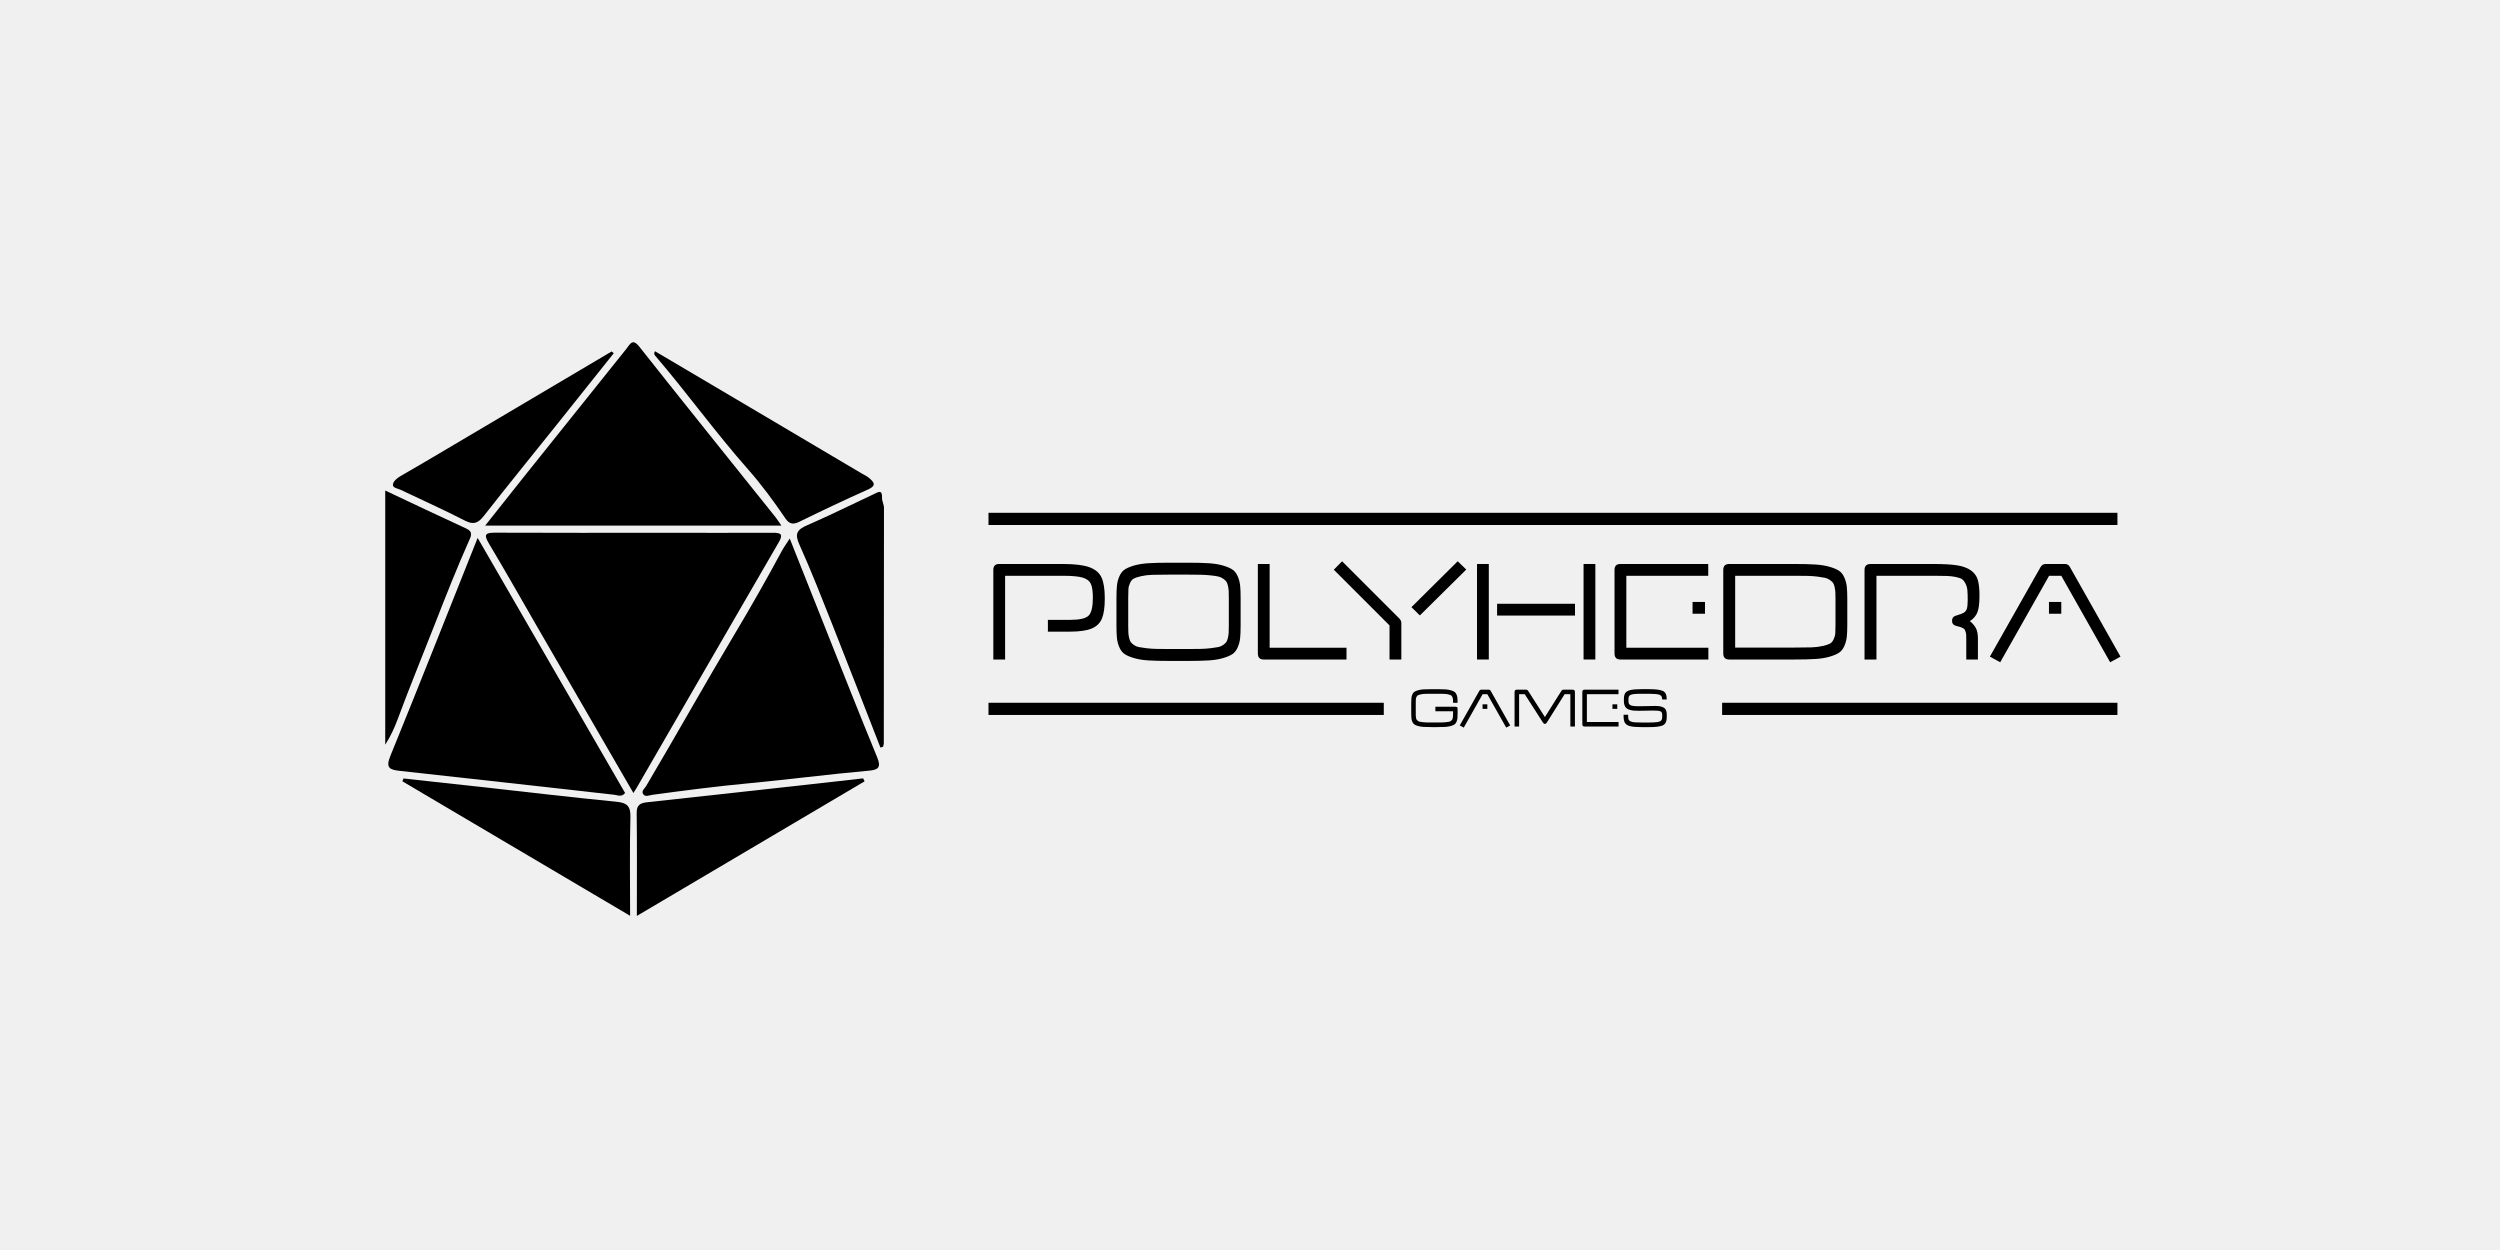
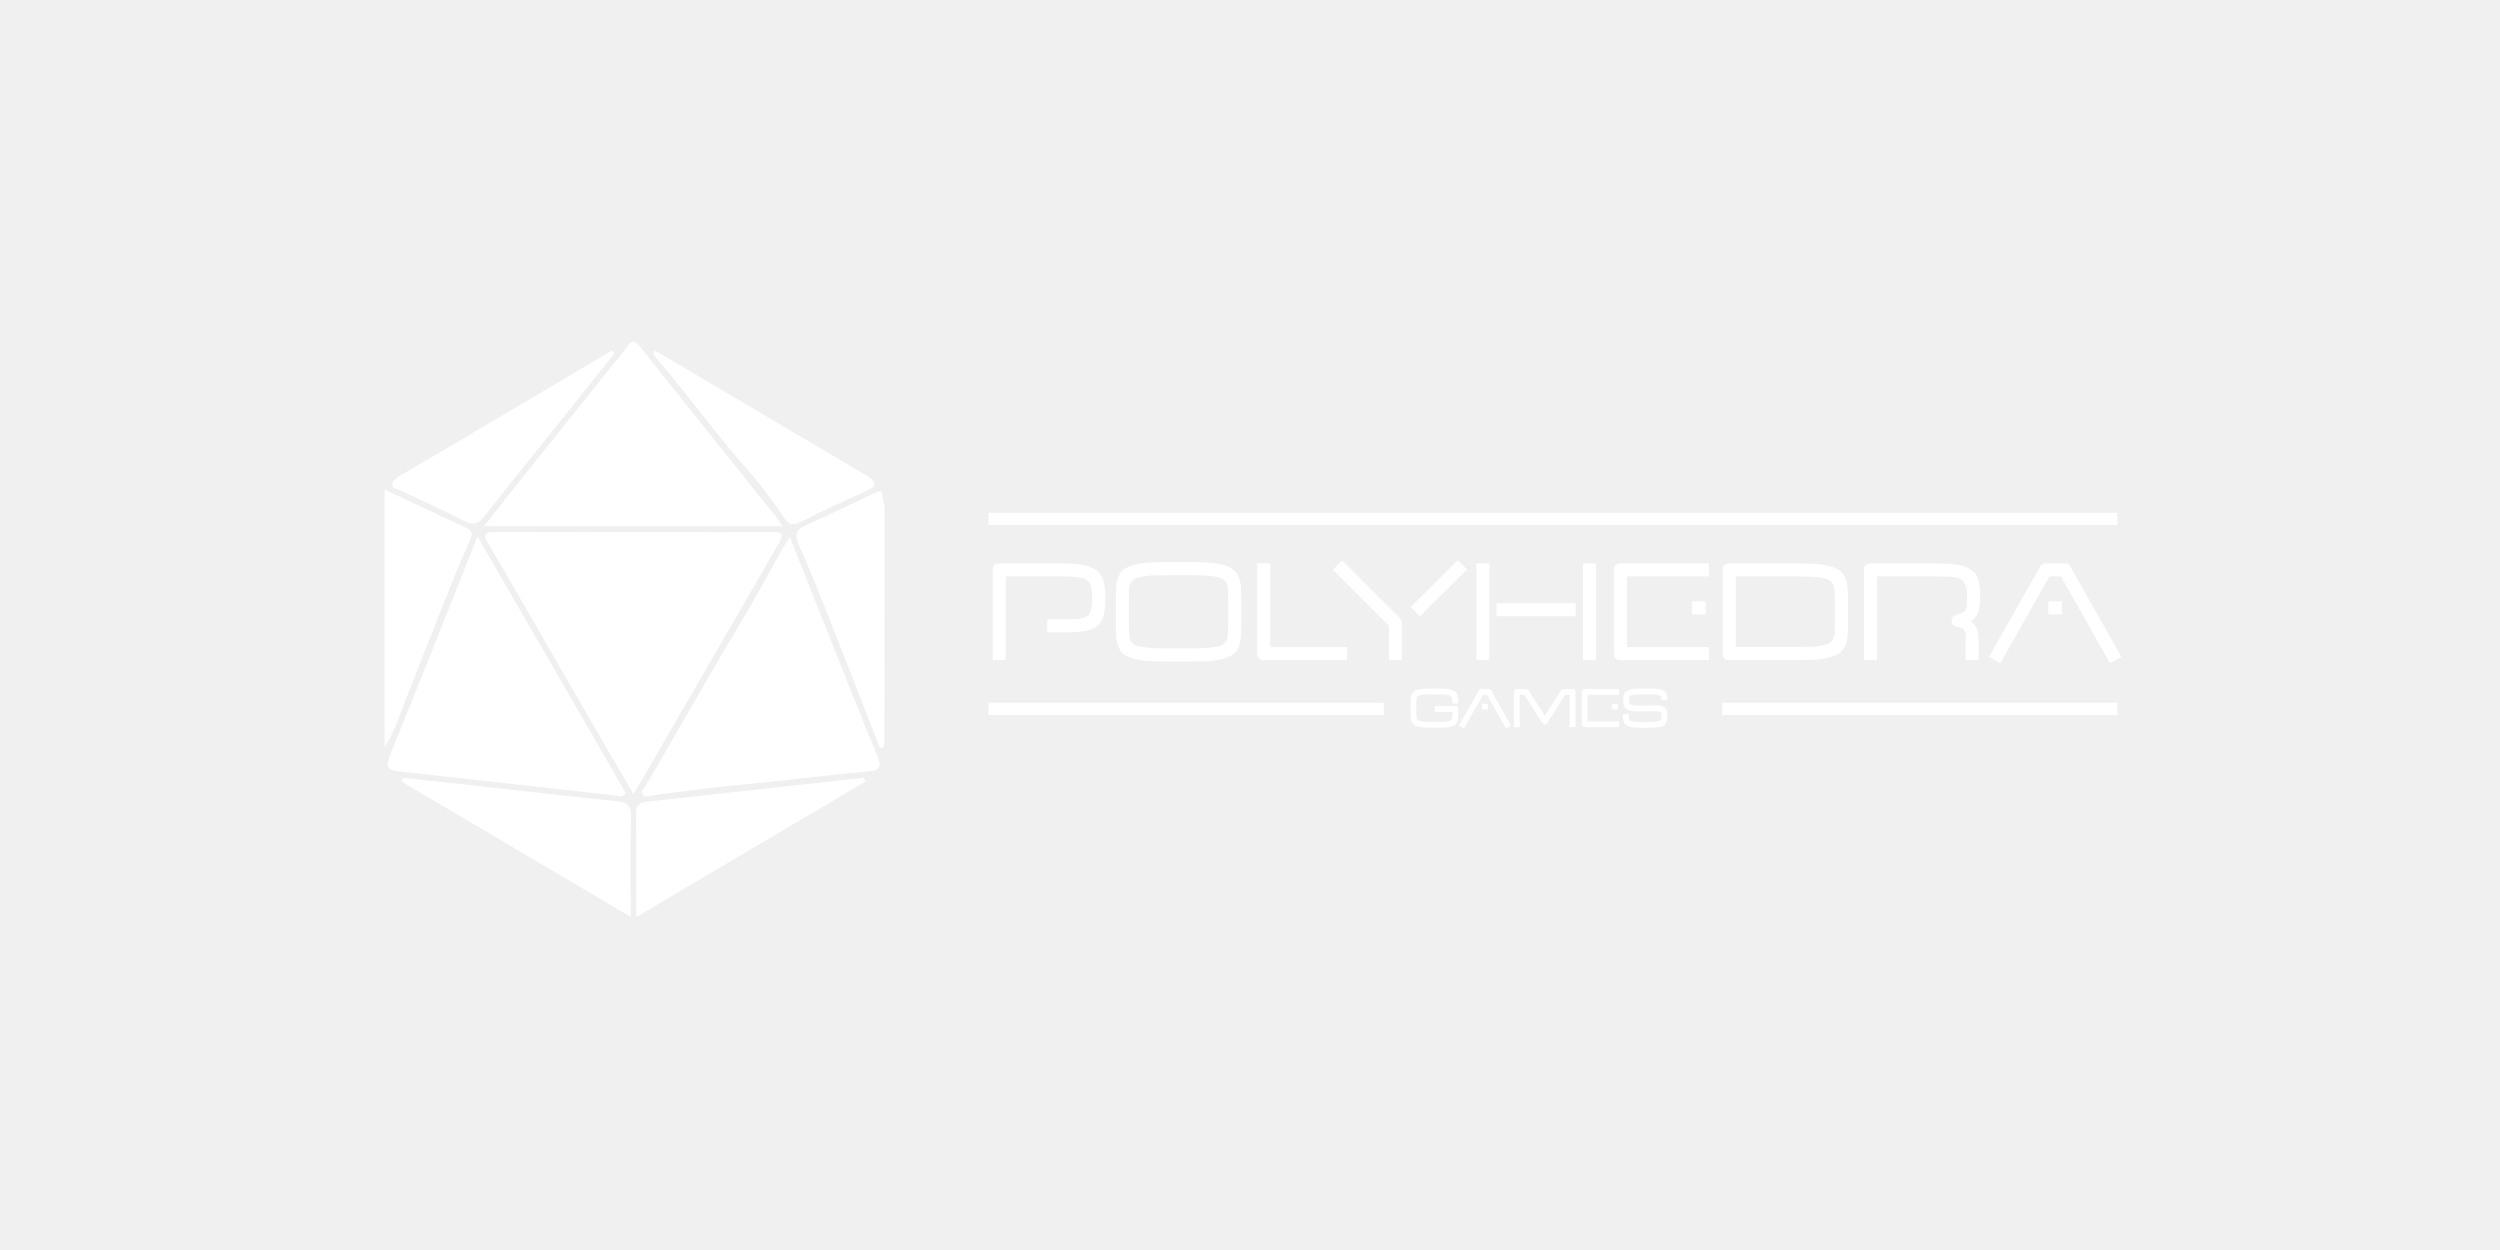
- <svg xmlns="http://www.w3.org/2000/svg" version="1.1" id="Layer_2" x="0px" y="0px" viewBox="0 0 2048 1024" style="enable-background:new 0 0 2048 1024;" xml:space="preserve">
+ <svg xmlns="http://www.w3.org/2000/svg" version="1.1" id="Layer_2_1_" x="0px" y="0px" viewBox="0 0 2048 1024" style="enable-background:new 0 0 2048 1024;" xml:space="preserve">
  <style type="text/css">
- 	.st0{fill:none;stroke:#000000;stroke-width:10;stroke-miterlimit:10;}
+ 	.st0{fill:#FFFFFF;stroke:#FFFFFF;stroke-miterlimit:10;}
+ 	.st1{fill:#FFFFFF;stroke:#FFFFFF;stroke-width:10;stroke-miterlimit:10;}
</style>
-   <path d="M518.89,649.64c1.41-2.25,1.98-3.1,2.49-3.98c38.86-67.2,77.68-134.43,116.65-201.56c3.81-6.56,1.5-7.68-4.81-7.65  c-29.1,0.13-58.2,0.02-87.3,0.02c-46.64,0-93.28,0.12-139.92-0.1c-7.91-0.04-10.21,1.01-5.46,8.93  c13.61,22.69,26.58,45.76,39.82,68.67C466.17,558.56,491.98,603.14,518.89,649.64z" />
-   <path d="M646.95,441.17c-2.89,4.52-4.92,7.28-6.52,10.26c-12.19,22.66-24.93,45.1-38.09,67.12c-24.78,41.47-48.33,83.64-72.92,125.2  c-1.2,2.04-3.99,4.03-2.76,6.4c1.67,3.21,5.11,1.32,7.67,0.98c25.5-3.44,51.1-6.82,76.62-9.22c33.66-3.16,67.19-7.56,100.85-10.57  c7.4-0.66,10.29-2.45,6.84-10.82c-15.2-36.87-29.76-73.99-44.53-111.04C665.28,487.34,656.49,465.17,646.95,441.17z" />
-   <path d="M391.28,440.66c-24.47,61.34-47.63,120.07-71.47,178.53c-4.02,9.86-0.76,11.4,7.92,12.34  c58.5,6.34,116.95,13.03,175.43,19.53c2.87,0.32,6.18,2.19,8.91-1.47C472.26,580.73,432.45,511.86,391.28,440.66z" />
-   <path d="M640.09,430.56c-2.24-3.24-3.33-5.05-4.64-6.69c-37.27-46.59-74.7-93.05-111.71-139.85c-5.7-7.21-7.55-2.09-10.5,1.6  c-28.04,34.98-56.07,69.97-84.07,104.98c-10.23,12.79-20.36,25.66-31.7,39.96C479.26,430.56,558.77,430.56,640.09,430.56z" />
-   <path d="M521.71,750.32c63.72-37.65,125.13-73.94,186.55-110.24c-0.39-0.82-0.77-1.63-1.16-2.45c-6.98,0.79-13.96,1.61-20.94,2.38  c-51.96,5.75-103.91,11.55-155.89,17.18c-5.74,0.62-8.79,2.14-8.7,8.9C521.92,692.94,521.71,719.8,521.71,750.32z" />
-   <path d="M330.51,637.72c-0.29,0.78-0.57,1.56-0.86,2.34c61.52,36.33,123.04,72.66,186.54,110.16c0-29.26-0.47-55.02,0.25-80.74  c0.26-9.37-2.95-11.86-11.72-12.72c-36.88-3.61-73.69-7.99-110.53-12.06C372.96,642.35,351.74,640.05,330.51,637.72z" />
-   <path d="M721.24,612.39c0.72-0.2,1.44-0.4,2.16-0.61c0.21-0.96,0.61-1.91,0.61-2.87c0.07-64.27,0.1-128.54,0.14-192.81  c0-2.8-1.66-5.81-1.57-7.91c0.35-7.73-3.24-5.04-6.79-3.37c-18.2,8.55-36.24,17.46-54.66,25.51c-8.01,3.5-10.35,6.75-6.36,15.6  c9.79,21.74,18.48,43.99,27.27,66.18C695.25,545.48,708.19,578.96,721.24,612.39z" />
-   <path d="M315.58,401.85c0,70.22,0,139.2,0,208.19c4.26-6.61,7.47-13.52,10.11-20.64c10.02-27.07,21.06-53.76,31.53-80.64  c8.52-21.89,17.25-43.85,26.81-65.38c1.67-3.76,4.04-7.59-2.06-10.39C360.23,423,338.64,412.7,315.58,401.85z" />
-   <path d="M502.78,289.38c-0.57-0.49-1.13-0.99-1.7-1.48c-44.61,26.39-89.21,52.8-133.83,79.18c-13.06,7.72-26.11,15.46-39.27,23.01  c-2.93,1.68-5.81,4.24-6.1,6.81c-0.32,2.85,4.05,3.26,6.5,4.44c17.49,8.38,35.24,16.26,52.48,25.15c7.27,3.75,10.99,1.93,15.62-3.99  c19.22-24.56,38.91-48.73,58.39-73.08C470.87,329.43,486.81,309.4,502.78,289.38z" />
-   <path d="M536.6,287.74c-1.4,2.37-0.18,3.28,0.69,4.3c25.8,30.15,48.96,62.42,75.32,92.23c10.95,12.38,21.22,26.33,30.75,40.33  c3.13,4.59,6.18,5.42,11.39,2.87c18.68-9.17,37.49-18.08,56.49-26.56c7.26-3.24,4.49-6.14,0.69-9.39c-1.85-1.58-4.2-2.58-6.32-3.84  c-30.35-17.97-60.71-35.94-91.07-53.89C588.57,318.43,562.58,303.09,536.6,287.74z" />
-   <line class="st0" x1="809.77" y1="425.08" x2="1734.6" y2="425.08" />
+   <path class="st0" d="M518.89,649.64c1.41-2.25,1.98-3.1,2.49-3.98c38.86-67.2,77.68-134.43,116.65-201.56  c3.81-6.56,1.5-7.68-4.81-7.65c-29.1,0.13-58.2,0.02-87.3,0.02c-46.64,0-93.28,0.12-139.92-0.1c-7.91-0.04-10.21,1.01-5.46,8.93  c13.61,22.69,26.58,45.76,39.82,68.67C466.17,558.56,491.98,603.14,518.89,649.64z" />
+   <path class="st0" d="M646.95,441.17c-2.89,4.52-4.92,7.28-6.52,10.26c-12.19,22.66-24.93,45.1-38.09,67.12  c-24.78,41.47-48.33,83.64-72.92,125.2c-1.2,2.04-3.99,4.03-2.76,6.4c1.67,3.21,5.11,1.32,7.67,0.98c25.5-3.44,51.1-6.82,76.62-9.22  c33.66-3.16,67.19-7.56,100.85-10.57c7.4-0.66,10.29-2.45,6.84-10.82c-15.2-36.87-29.76-73.99-44.53-111.04  C665.28,487.34,656.49,465.17,646.95,441.17z" />
+   <path class="st0" d="M391.28,440.66c-24.47,61.34-47.63,120.07-71.47,178.53c-4.02,9.86-0.76,11.4,7.92,12.34  c58.5,6.34,116.95,13.03,175.43,19.53c2.87,0.32,6.18,2.19,8.91-1.47C472.26,580.73,432.45,511.86,391.28,440.66z" />
+   <path class="st0" d="M640.09,430.56c-2.24-3.24-3.33-5.05-4.64-6.69c-37.27-46.59-74.7-93.05-111.71-139.85  c-5.7-7.21-7.55-2.09-10.5,1.6c-28.04,34.98-56.07,69.97-84.07,104.98c-10.23,12.79-20.36,25.66-31.7,39.96  C479.26,430.56,558.77,430.56,640.09,430.56z" />
+   <path class="st0" d="M521.71,750.32c63.72-37.65,125.13-73.94,186.55-110.24c-0.39-0.82-0.77-1.63-1.16-2.45  c-6.98,0.79-13.96,1.61-20.94,2.38c-51.96,5.75-103.91,11.55-155.89,17.18c-5.74,0.62-8.79,2.14-8.7,8.9  C521.92,692.94,521.71,719.8,521.71,750.32z" />
+   <path class="st0" d="M330.51,637.72c-0.29,0.78-0.57,1.56-0.86,2.34c61.52,36.33,123.04,72.66,186.54,110.16  c0-29.26-0.47-55.02,0.25-80.74c0.26-9.37-2.95-11.86-11.72-12.72c-36.88-3.61-73.69-7.99-110.53-12.06  C372.96,642.35,351.74,640.05,330.51,637.72z" />
+   <path class="st0" d="M721.24,612.39c0.72-0.2,1.44-0.4,2.16-0.61c0.21-0.96,0.61-1.91,0.61-2.87c0.07-64.27,0.1-128.54,0.14-192.81  c0-2.8-1.66-5.81-1.57-7.91c0.35-7.73-3.24-5.04-6.79-3.37c-18.2,8.55-36.24,17.46-54.66,25.51c-8.01,3.5-10.35,6.75-6.36,15.6  c9.79,21.74,18.48,43.99,27.27,66.18C695.25,545.48,708.19,578.96,721.24,612.39z" />
+   <path class="st0" d="M315.58,401.85c0,70.22,0,139.2,0,208.19c4.26-6.61,7.47-13.52,10.11-20.64  c10.02-27.07,21.06-53.76,31.53-80.64c8.52-21.89,17.25-43.85,26.81-65.38c1.67-3.76,4.04-7.59-2.06-10.39  C360.23,423,338.64,412.7,315.58,401.85z" />
+   <path class="st0" d="M502.78,289.38c-0.57-0.49-1.13-0.99-1.7-1.48c-44.61,26.39-89.21,52.8-133.83,79.18  c-13.06,7.72-26.11,15.46-39.27,23.01c-2.93,1.68-5.81,4.24-6.1,6.81c-0.32,2.85,4.05,3.26,6.5,4.44  c17.49,8.38,35.24,16.26,52.48,25.15c7.27,3.75,10.99,1.93,15.62-3.99c19.22-24.56,38.91-48.73,58.39-73.08  C470.87,329.43,486.81,309.4,502.78,289.38z" />
+   <path class="st0" d="M536.6,287.74c-1.4,2.37-0.18,3.28,0.69,4.3c25.8,30.15,48.96,62.42,75.32,92.23  c10.95,12.38,21.22,26.33,30.75,40.33c3.13,4.59,6.18,5.42,11.39,2.87c18.68-9.17,37.49-18.08,56.49-26.56  c7.26-3.24,4.49-6.14,0.69-9.39c-1.85-1.58-4.2-2.58-6.32-3.84c-30.35-17.97-60.71-35.94-91.07-53.89  C588.57,318.43,562.58,303.09,536.6,287.74z" />
+   <line class="st1" x1="809.77" y1="425.08" x2="1734.6" y2="425.08" />
  <g>
-     <line class="st0" x1="809.77" y1="580.7" x2="1133.6" y2="580.7" />
-     <line class="st0" x1="1410.77" y1="580.7" x2="1734.6" y2="580.7" />
+     <line class="st1" x1="809.77" y1="580.7" x2="1133.6" y2="580.7" />
+     <line class="st1" x1="1410.77" y1="580.7" x2="1734.6" y2="580.7" />
  </g>
  <g>
-     <path d="M876.48,517.44h-18.05v-9.66h18.37c7.71,0,12.72-1.17,15.02-3.5c2.3-2.34,3.45-7.22,3.45-14.65c0-5.31-0.57-9.13-1.7-11.47   c-1.13-2.34-3.36-4-6.69-4.99c-3.33-0.99-8.71-1.49-16.14-1.49h-47.35v68.59h-9.66V466.9c0-3.25,1.59-4.88,4.78-4.88h52.45   c9.48,0,16.65,0.89,21.5,2.65c4.85,1.77,8.16,4.58,9.93,8.44c1.77,3.86,2.65,9.57,2.65,17.15c0,7.22-0.78,12.71-2.34,16.46   c-1.56,3.75-4.37,6.48-8.44,8.18C890.19,516.59,884.27,517.44,876.48,517.44z" />
-     <path d="M973.1,541.44h-15.18c-6.87,0-12.56-0.14-17.09-0.42c-4.53-0.28-8.48-0.92-11.84-1.91c-3.36-0.99-5.93-2.09-7.7-3.29   c-1.77-1.2-3.19-3.01-4.25-5.42c-1.06-2.41-1.73-4.9-2.02-7.49c-0.28-2.58-0.42-6.03-0.42-10.35v-22.72   c0-4.32,0.14-7.77,0.42-10.35c0.28-2.58,0.96-5.08,2.02-7.48c1.06-2.41,2.48-4.21,4.25-5.42c1.77-1.2,4.33-2.3,7.7-3.29   c3.36-0.99,7.31-1.63,11.84-1.91c4.53-0.28,10.23-0.42,17.09-0.42h15.18c6.79,0,12.46,0.14,16.99,0.42   c4.53,0.28,8.48,0.92,11.84,1.91c3.36,0.99,5.93,2.09,7.7,3.29c1.77,1.2,3.19,3.01,4.25,5.42c1.06,2.41,1.73,4.9,2.02,7.48   c0.28,2.58,0.42,6.04,0.42,10.35v22.72c0,4.32-0.14,7.77-0.42,10.35c-0.28,2.58-0.96,5.08-2.02,7.49   c-1.06,2.41-2.48,4.21-4.25,5.42c-1.77,1.2-4.34,2.3-7.7,3.29c-3.36,0.99-7.31,1.63-11.84,1.91   C985.55,541.29,979.89,541.44,973.1,541.44z M1006.65,512.56v-22.72c0-2.48-0.04-4.39-0.11-5.73c-0.07-1.34-0.28-2.8-0.64-4.35   c-0.35-1.56-0.8-2.69-1.33-3.4c-0.53-0.71-1.4-1.49-2.6-2.34c-1.2-0.85-2.53-1.43-3.98-1.75c-1.45-0.32-3.45-0.62-6-0.9   c-2.55-0.28-5.26-0.46-8.12-0.53c-2.87-0.07-6.46-0.11-10.78-0.11h-15.18c-5.8,0-10.42,0.05-13.86,0.16   c-3.43,0.11-6.51,0.48-9.24,1.12c-2.73,0.64-4.71,1.27-5.95,1.91c-1.24,0.64-2.27,1.82-3.08,3.56c-0.81,1.74-1.27,3.42-1.38,5.04   c-0.11,1.63-0.16,4.07-0.16,7.33v22.72c0,2.41,0.03,4.3,0.11,5.68c0.07,1.38,0.28,2.83,0.64,4.35c0.35,1.52,0.8,2.65,1.33,3.4   s1.4,1.54,2.6,2.39c1.2,0.85,2.55,1.42,4.03,1.7c1.49,0.28,3.49,0.58,6,0.9c2.51,0.32,5.22,0.51,8.12,0.58   c2.9,0.07,6.51,0.11,10.83,0.11h15.18c4.32,0,7.91-0.04,10.78-0.11c2.87-0.07,5.56-0.27,8.07-0.58c2.51-0.32,4.51-0.62,6-0.9   c1.49-0.28,2.83-0.85,4.03-1.7c1.2-0.85,2.07-1.65,2.6-2.39s0.97-1.88,1.33-3.4c0.35-1.52,0.57-2.97,0.64-4.35   C1006.61,516.86,1006.65,514.96,1006.65,512.56z" />
-     <path d="M1103.05,540.27h-67.84c-3.19,0-4.78-1.66-4.78-4.99v-73.26h9.66v68.59h62.96V540.27z" />
-     <path d="M1147.96,540.27h-9.66v-27.92l-45.65-45.65l6.79-6.9l47.04,47.03c0.99,1.13,1.49,2.27,1.49,3.4V540.27z M1201.16,466.58   l-38.01,37.59l-6.9-6.79l37.9-37.59L1201.16,466.58z" />
-     <path d="M1219.63,540.27h-9.66v-78.25h9.66V540.27z M1290.24,504.27h-63.81v-9.66h63.81V504.27z M1306.91,540.27h-9.66v-78.25h9.66   V540.27z" />
-     <path d="M1399.49,540.27h-72.09c-3.19,0-4.78-1.66-4.78-4.99V466.9c0-3.25,1.59-4.88,4.78-4.88h71.99v9.66h-67.1v58.93h67.21   V540.27z M1396.73,502.79h-10.19v-9.66h10.19V502.79z" />
-     <path d="M1469.99,540.27h-53.41c-3.26,0-4.88-1.66-4.88-4.99V466.9c0-3.25,1.63-4.88,4.88-4.88h53.41c6.86,0,12.56,0.14,17.09,0.42   c4.53,0.28,8.48,0.92,11.84,1.91c3.36,0.99,5.93,2.09,7.7,3.29c1.77,1.2,3.18,3.01,4.25,5.42c1.06,2.41,1.73,4.9,2.02,7.49   c0.28,2.58,0.42,6.04,0.42,10.35v20.49c0,4.32-0.14,7.77-0.42,10.35c-0.28,2.58-0.96,5.08-2.02,7.49   c-1.06,2.41-2.48,4.21-4.25,5.42c-1.77,1.2-4.34,2.3-7.7,3.29c-3.36,0.99-7.31,1.63-11.84,1.91   C1482.55,540.13,1476.85,540.27,1469.99,540.27z M1503.64,511.39V490.9c0-2.41-0.04-4.3-0.11-5.68c-0.07-1.38-0.28-2.85-0.64-4.41   c-0.36-1.56-0.8-2.69-1.33-3.4c-0.53-0.71-1.4-1.49-2.6-2.34c-1.2-0.85-2.55-1.43-4.04-1.75c-1.49-0.32-3.49-0.64-6-0.96   c-2.51-0.32-5.22-0.51-8.12-0.58c-2.9-0.07-6.51-0.11-10.83-0.11h-48.52v58.82h48.52c5.8,0,10.42-0.05,13.86-0.16   c3.43-0.11,6.51-0.48,9.24-1.12c2.72-0.64,4.71-1.27,5.95-1.91c1.24-0.64,2.26-1.82,3.08-3.56c0.81-1.73,1.27-3.41,1.38-5.04   C1503.59,517.09,1503.64,514.64,1503.64,511.39z" />
-     <path d="M1620.33,540.27h-9.56v-15.71c0-1.77-0.02-3.15-0.05-4.14c-0.04-0.99-0.2-1.93-0.48-2.81c-0.28-0.88-0.53-1.5-0.74-1.86   c-0.21-0.35-0.74-0.76-1.59-1.22c-0.85-0.46-1.61-0.78-2.28-0.96c-0.67-0.18-1.79-0.48-3.34-0.9c-2.12-0.57-3.18-1.91-3.18-4.03   c0-2.19,0.92-3.57,2.76-4.14c3.47-1.06,5.77-1.93,6.9-2.6c1.13-0.67,1.95-1.72,2.44-3.13c0.49-1.42,0.74-3.86,0.74-7.33   c0-3.25-0.09-5.87-0.27-7.86c-0.18-1.98-0.67-3.79-1.49-5.42c-0.81-1.63-1.72-2.81-2.71-3.56c-0.99-0.74-2.64-1.36-4.94-1.86   c-2.3-0.49-4.71-0.8-7.22-0.9c-2.51-0.11-6-0.16-10.46-0.16h-47.67v68.59h-9.77V466.9c0-3.25,1.66-4.88,4.99-4.88h51.28   c8.21,0,14.67,0.35,19.38,1.06c4.71,0.71,8.51,2.09,11.41,4.14c2.9,2.05,4.81,4.65,5.73,7.8c0.92,3.15,1.38,7.45,1.38,12.9   c0,6.51-0.6,11.17-1.81,13.96c-1.2,2.8-3.22,5.11-6.05,6.95c2.05,1.63,3.66,3.49,4.83,5.57c1.17,2.09,1.75,5.04,1.75,8.87V540.27z" />
-     <path d="M1737.12,537.93l-8.49,4.57l-40.03-70.82h-9.98l-40.03,70.82l-8.49-4.57l41.51-73.37c0.99-1.7,2.41-2.55,4.25-2.55h15.71   c1.84,0,3.22,0.85,4.14,2.55L1737.12,537.93z M1688.6,502.79h-10.09v-9.66h10.09V502.79z" />
+     <path class="st0" d="M876.48,517.44h-18.05v-9.66h18.37c7.71,0,12.72-1.17,15.02-3.5c2.3-2.34,3.45-7.22,3.45-14.65   c0-5.31-0.57-9.13-1.7-11.47s-3.36-4-6.69-4.99s-8.71-1.49-16.14-1.49h-47.35v68.59h-9.66V466.9c0-3.25,1.59-4.88,4.78-4.88h52.45   c9.48,0,16.65,0.89,21.5,2.65c4.85,1.77,8.16,4.58,9.93,8.44c1.77,3.86,2.65,9.57,2.65,17.15c0,7.22-0.78,12.71-2.34,16.46   s-4.37,6.48-8.44,8.18C890.19,516.59,884.27,517.44,876.48,517.44z" />
+     <path class="st0" d="M973.1,541.44h-15.18c-6.87,0-12.56-0.14-17.09-0.42c-4.53-0.28-8.48-0.92-11.84-1.91   c-3.36-0.99-5.93-2.09-7.7-3.29c-1.77-1.2-3.19-3.01-4.25-5.42s-1.73-4.9-2.02-7.49c-0.28-2.58-0.42-6.03-0.42-10.35v-22.72   c0-4.32,0.14-7.77,0.42-10.35c0.28-2.58,0.96-5.08,2.02-7.48c1.06-2.41,2.48-4.21,4.25-5.42c1.77-1.2,4.33-2.3,7.7-3.29   c3.36-0.99,7.31-1.63,11.84-1.91s10.23-0.42,17.09-0.42h15.18c6.79,0,12.46,0.14,16.99,0.42c4.53,0.28,8.48,0.92,11.84,1.91   c3.36,0.99,5.93,2.09,7.7,3.29s3.19,3.01,4.25,5.42s1.73,4.9,2.02,7.48c0.28,2.58,0.42,6.04,0.42,10.35v22.72   c0,4.32-0.14,7.77-0.42,10.35c-0.28,2.58-0.96,5.08-2.02,7.49s-2.48,4.21-4.25,5.42c-1.77,1.2-4.34,2.3-7.7,3.29   s-7.31,1.63-11.84,1.91C985.55,541.29,979.89,541.44,973.1,541.44z M1006.65,512.56v-22.72c0-2.48-0.04-4.39-0.11-5.73   s-0.28-2.8-0.64-4.35c-0.35-1.56-0.8-2.69-1.33-3.4s-1.4-1.49-2.6-2.34c-1.2-0.85-2.53-1.43-3.98-1.75c-1.45-0.32-3.45-0.62-6-0.9   s-5.26-0.46-8.12-0.53c-2.87-0.07-6.46-0.11-10.78-0.11h-15.18c-5.8,0-10.42,0.05-13.86,0.16c-3.43,0.11-6.51,0.48-9.24,1.12   c-2.73,0.64-4.71,1.27-5.95,1.91s-2.27,1.82-3.08,3.56s-1.27,3.42-1.38,5.04c-0.11,1.63-0.16,4.07-0.16,7.33v22.72   c0,2.41,0.03,4.3,0.11,5.68c0.07,1.38,0.28,2.83,0.64,4.35c0.35,1.52,0.8,2.65,1.33,3.4s1.4,1.54,2.6,2.39   c1.2,0.85,2.55,1.42,4.03,1.7c1.49,0.28,3.49,0.58,6,0.9s5.22,0.51,8.12,0.58s6.51,0.11,10.83,0.11h15.18   c4.32,0,7.91-0.04,10.78-0.11c2.87-0.07,5.56-0.27,8.07-0.58c2.51-0.32,4.51-0.62,6-0.9s2.83-0.85,4.03-1.7   c1.2-0.85,2.07-1.65,2.6-2.39s0.97-1.88,1.33-3.4c0.35-1.52,0.57-2.97,0.64-4.35C1006.61,516.86,1006.65,514.96,1006.65,512.56z" />
+     <path class="st0" d="M1103.05,540.27h-67.84c-3.19,0-4.78-1.66-4.78-4.99v-73.26h9.66v68.59h62.96V540.27z" />
+     <path class="st0" d="M1147.96,540.27h-9.66v-27.92l-45.65-45.65l6.79-6.9l47.04,47.03c0.99,1.13,1.49,2.27,1.49,3.4v30.04H1147.96z    M1201.16,466.58l-38.01,37.59l-6.9-6.79l37.9-37.59L1201.16,466.58z" />
+     <path class="st0" d="M1219.63,540.27h-9.66v-78.25h9.66V540.27z M1290.24,504.27h-63.81v-9.66h63.81V504.27z M1306.91,540.27h-9.66   v-78.25h9.66V540.27z" />
+     <path class="st0" d="M1399.49,540.27h-72.09c-3.19,0-4.78-1.66-4.78-4.99V466.9c0-3.25,1.59-4.88,4.78-4.88h71.99v9.66h-67.1v58.93   h67.21v9.66H1399.49z M1396.73,502.79h-10.19v-9.66h10.19V502.79z" />
+     <path class="st0" d="M1469.99,540.27h-53.41c-3.26,0-4.88-1.66-4.88-4.99V466.9c0-3.25,1.63-4.88,4.88-4.88h53.41   c6.86,0,12.56,0.14,17.09,0.42c4.53,0.28,8.48,0.92,11.84,1.91s5.93,2.09,7.7,3.29c1.77,1.2,3.18,3.01,4.25,5.42   c1.06,2.41,1.73,4.9,2.02,7.49c0.28,2.58,0.42,6.04,0.42,10.35v20.49c0,4.32-0.14,7.77-0.42,10.35c-0.28,2.58-0.96,5.08-2.02,7.49   s-2.48,4.21-4.25,5.42c-1.77,1.2-4.34,2.3-7.7,3.29s-7.31,1.63-11.84,1.91C1482.55,540.13,1476.85,540.27,1469.99,540.27z    M1503.64,511.39V490.9c0-2.41-0.04-4.3-0.11-5.68s-0.28-2.85-0.64-4.41s-0.8-2.69-1.33-3.4c-0.53-0.71-1.4-1.49-2.6-2.34   s-2.55-1.43-4.04-1.75s-3.49-0.64-6-0.96c-2.51-0.32-5.22-0.51-8.12-0.58c-2.9-0.07-6.51-0.11-10.83-0.11h-48.52v58.82h48.52   c5.8,0,10.42-0.05,13.86-0.16c3.43-0.11,6.51-0.48,9.24-1.12c2.72-0.64,4.71-1.27,5.95-1.91c1.24-0.64,2.26-1.82,3.08-3.56   c0.81-1.73,1.27-3.41,1.38-5.04C1503.59,517.09,1503.64,514.64,1503.64,511.39z" />
+     <path class="st0" d="M1620.33,540.27h-9.56v-15.71c0-1.77-0.02-3.15-0.05-4.14c-0.04-0.99-0.2-1.93-0.48-2.81s-0.53-1.5-0.74-1.86   c-0.21-0.35-0.74-0.76-1.59-1.22c-0.85-0.46-1.61-0.78-2.28-0.96s-1.79-0.48-3.34-0.9c-2.12-0.57-3.18-1.91-3.18-4.03   c0-2.19,0.92-3.57,2.76-4.14c3.47-1.06,5.77-1.93,6.9-2.6s1.95-1.72,2.44-3.13c0.49-1.42,0.74-3.86,0.74-7.33   c0-3.25-0.09-5.87-0.27-7.86c-0.18-1.98-0.67-3.79-1.49-5.42c-0.81-1.63-1.72-2.81-2.71-3.56c-0.99-0.74-2.64-1.36-4.94-1.86   c-2.3-0.49-4.71-0.8-7.22-0.9c-2.51-0.11-6-0.16-10.46-0.16h-47.67v68.59h-9.77V466.9c0-3.25,1.66-4.88,4.99-4.88h51.28   c8.21,0,14.67,0.35,19.38,1.06s8.51,2.09,11.41,4.14c2.9,2.05,4.81,4.65,5.73,7.8c0.92,3.15,1.38,7.45,1.38,12.9   c0,6.51-0.6,11.17-1.81,13.96c-1.2,2.8-3.22,5.11-6.05,6.95c2.05,1.63,3.66,3.49,4.83,5.57c1.17,2.09,1.75,5.04,1.75,8.87v17   H1620.33z" />
+     <path class="st0" d="M1737.12,537.93l-8.49,4.57l-40.03-70.82h-9.98l-40.03,70.82l-8.49-4.57l41.51-73.37   c0.99-1.7,2.41-2.55,4.25-2.55h15.71c1.84,0,3.22,0.85,4.14,2.55L1737.12,537.93z M1688.6,502.79h-10.09v-9.66h10.09V502.79z" />
  </g>
  <g>
-     <path d="M1194.07,580.76v3.73c0,1.67-0.05,3-0.16,4s-0.37,1.96-0.78,2.89c-0.41,0.93-0.96,1.63-1.64,2.09s-1.67,0.89-2.97,1.27   c-1.3,0.38-2.82,0.63-4.57,0.74c-1.75,0.11-3.94,0.16-6.56,0.16h-4.59c-2.65,0-4.85-0.06-6.6-0.16c-1.75-0.11-3.27-0.36-4.57-0.74   c-1.3-0.38-2.29-0.81-2.97-1.27c-0.68-0.46-1.23-1.16-1.64-2.09c-0.41-0.93-0.67-1.89-0.78-2.89s-0.16-2.33-0.16-4v-8.77   c0-1.67,0.05-3,0.16-4c0.11-1,0.37-1.96,0.78-2.89c0.41-0.93,0.96-1.63,1.64-2.09c0.68-0.46,1.67-0.89,2.97-1.27   c1.3-0.38,2.82-0.63,4.57-0.74s3.95-0.16,6.6-0.16h4.59c2.62,0,4.81,0.05,6.56,0.16s3.27,0.36,4.57,0.74s2.29,0.81,2.97,1.27   c0.68,0.46,1.23,1.16,1.64,2.09c0.41,0.93,0.67,1.89,0.78,2.89c0.11,1,0.16,2.33,0.16,4h-3.73c0-1.26-0.02-2.2-0.06-2.83   s-0.22-1.28-0.53-1.95c-0.31-0.67-0.7-1.13-1.17-1.37s-1.22-0.49-2.28-0.74c-1.05-0.25-2.24-0.39-3.57-0.43   c-1.33-0.04-3.11-0.06-5.35-0.06h-4.59c-2.24,0-4.03,0.02-5.35,0.06c-1.33,0.04-2.52,0.18-3.57,0.43c-1.05,0.25-1.82,0.49-2.3,0.74   c-0.48,0.25-0.88,0.7-1.19,1.37c-0.31,0.67-0.49,1.32-0.53,1.95s-0.06,1.57-0.06,2.83v8.77c0,0.93,0.01,1.66,0.04,2.19   c0.03,0.53,0.11,1.09,0.25,1.68s0.31,1.02,0.51,1.31s0.54,0.59,1,0.92c0.46,0.33,0.98,0.55,1.56,0.66   c0.57,0.11,1.35,0.22,2.32,0.35c0.97,0.12,2.02,0.2,3.14,0.23c1.12,0.03,2.51,0.04,4.18,0.04h4.59c1.67,0,3.06-0.01,4.18-0.04   c1.12-0.03,2.17-0.1,3.14-0.23c0.97-0.12,1.74-0.24,2.32-0.35s1.09-0.33,1.54-0.66c0.45-0.33,0.78-0.63,0.98-0.9   c0.21-0.27,0.38-0.72,0.51-1.33c0.14-0.62,0.22-1.17,0.25-1.68c0.03-0.5,0.04-1.24,0.04-2.19v-1.8h-14.47v-3.73h16.32   c0.71,0,1.2,0.13,1.48,0.39C1193.93,579.6,1194.07,580.08,1194.07,580.76z" />
-     <path d="M1237.16,594.29l-3.28,1.76l-15.46-27.35h-3.85l-15.46,27.35l-3.28-1.76l16.03-28.33c0.38-0.66,0.93-0.98,1.64-0.98h6.07   c0.71,0,1.24,0.33,1.6,0.98L1237.16,594.29z M1218.42,580.72h-3.9v-3.73h3.9V580.72z" />
-     <path d="M1290.17,595.19h-3.73V568.7h-4.71l-14.56,23.21c-0.49,0.74-1.02,1.11-1.6,1.11s-1.11-0.37-1.6-1.11l-14.88-23.21h-4.63   v26.49h-3.73v-28.33c0-1.26,0.64-1.89,1.93-1.89h7.54c0.68,0,1.2,0.29,1.56,0.86l13.82,21.57l13.57-21.53   c0.38-0.6,0.9-0.9,1.56-0.9h7.58c1.26,0,1.89,0.63,1.89,1.89V595.19z" />
-     <path d="M1325.92,595.19h-27.84c-1.23,0-1.84-0.64-1.84-1.93v-26.4c0-1.26,0.62-1.89,1.84-1.89h27.8v3.73h-25.91v22.75h25.95   V595.19z M1324.86,580.72h-3.94v-3.73h3.94V580.72z" />
-     <path d="M1365.41,585.19v1.84c0,1.45-0.12,2.62-0.35,3.53c-0.23,0.9-0.63,1.71-1.21,2.42s-1.44,1.24-2.58,1.6   c-1.15,0.36-2.54,0.62-4.18,0.8c-1.64,0.18-3.73,0.27-6.27,0.27h-6.23c-4.13,0-7.2-0.26-9.22-0.78c-2.02-0.52-3.42-1.4-4.18-2.64   c-0.77-1.24-1.15-3.14-1.15-5.68v-1.02h3.73v0.94c0,1.23,0.12,2.18,0.35,2.85c0.23,0.67,0.77,1.21,1.62,1.62   c0.85,0.41,1.91,0.67,3.18,0.78c1.27,0.11,3.12,0.16,5.55,0.16h6.27c3.25,0,5.62-0.12,7.09-0.37c1.48-0.25,2.49-0.68,3.03-1.31   s0.82-1.64,0.82-3.03v-1.64c0-1.39-0.46-2.32-1.37-2.77s-2.86-0.68-5.84-0.68c-1.09,0-3.05,0.04-5.86,0.1   c-2.82,0.07-4.83,0.1-6.03,0.1c-1.64,0-3.03-0.05-4.16-0.14c-1.13-0.1-2.25-0.3-3.34-0.62c-1.09-0.31-1.97-0.75-2.62-1.31   c-0.66-0.56-1.18-1.32-1.58-2.28c-0.4-0.96-0.59-2.12-0.59-3.49v-1.72c0-2.24,0.38-3.92,1.15-5.02c0.76-1.11,2.15-1.91,4.16-2.4   c2.01-0.49,5.04-0.74,9.08-0.74h5.9c5.79,0,9.7,0.51,11.73,1.52c2.02,1.01,3.03,3.03,3.03,6.07v0.86h-3.73v-0.53   c0-1.69-0.74-2.81-2.21-3.34c-1.48-0.53-4.39-0.8-8.73-0.8h-6.19c-3.06,0-5.29,0.11-6.68,0.33c-1.39,0.22-2.37,0.63-2.93,1.23   c-0.56,0.6-0.84,1.54-0.84,2.83v1.68c0,1.64,0.55,2.74,1.64,3.3c1.09,0.56,3.43,0.84,7.01,0.84c1.31,0,3.67-0.04,7.07-0.12   c3.4-0.08,5.49-0.12,6.25-0.12c1.45,0,2.69,0.09,3.71,0.27c1.03,0.18,2,0.5,2.93,0.96c0.93,0.46,1.63,1.17,2.09,2.11   C1365.17,582.58,1365.41,583.77,1365.41,585.19z" />
+     <path class="st0" d="M1194.07,580.76v3.73c0,1.67-0.05,3-0.16,4s-0.37,1.96-0.78,2.89s-0.96,1.63-1.64,2.09s-1.67,0.89-2.97,1.27   c-1.3,0.38-2.82,0.63-4.57,0.74s-3.94,0.16-6.56,0.16h-4.59c-2.65,0-4.85-0.06-6.6-0.16c-1.75-0.11-3.27-0.36-4.57-0.74   c-1.3-0.38-2.29-0.81-2.97-1.27c-0.68-0.46-1.23-1.16-1.64-2.09c-0.41-0.93-0.67-1.89-0.78-2.89s-0.16-2.33-0.16-4v-8.77   c0-1.67,0.05-3,0.16-4s0.37-1.96,0.78-2.89s0.96-1.63,1.64-2.09s1.67-0.89,2.97-1.27c1.3-0.38,2.82-0.63,4.57-0.74   s3.95-0.16,6.6-0.16h4.59c2.62,0,4.81,0.05,6.56,0.16s3.27,0.36,4.57,0.74s2.29,0.81,2.97,1.27c0.68,0.46,1.23,1.16,1.64,2.09   c0.41,0.93,0.67,1.89,0.78,2.89s0.16,2.33,0.16,4h-3.73c0-1.26-0.02-2.2-0.06-2.83s-0.22-1.28-0.53-1.95s-0.7-1.13-1.17-1.37   s-1.22-0.49-2.28-0.74c-1.05-0.25-2.24-0.39-3.57-0.43s-3.11-0.06-5.35-0.06h-4.59c-2.24,0-4.03,0.02-5.35,0.06   c-1.33,0.04-2.52,0.18-3.57,0.43c-1.05,0.25-1.82,0.49-2.3,0.74c-0.48,0.25-0.88,0.7-1.19,1.37c-0.31,0.67-0.49,1.32-0.53,1.95   s-0.06,1.57-0.06,2.83v8.77c0,0.93,0.01,1.66,0.04,2.19s0.11,1.09,0.25,1.68s0.31,1.02,0.51,1.31s0.54,0.59,1,0.92   c0.46,0.33,0.98,0.55,1.56,0.66c0.57,0.11,1.35,0.22,2.32,0.35c0.97,0.12,2.02,0.2,3.14,0.23c1.12,0.03,2.51,0.04,4.18,0.04h4.59   c1.67,0,3.06-0.01,4.18-0.04c1.12-0.03,2.17-0.1,3.14-0.23c0.97-0.12,1.74-0.24,2.32-0.35s1.09-0.33,1.54-0.66   c0.45-0.33,0.78-0.63,0.98-0.9c0.21-0.27,0.38-0.72,0.51-1.33c0.14-0.62,0.22-1.17,0.25-1.68c0.03-0.5,0.04-1.24,0.04-2.19v-1.8   h-14.47v-3.73h16.32c0.71,0,1.2,0.13,1.48,0.39C1193.93,579.6,1194.07,580.08,1194.07,580.76z" />
+     <path class="st0" d="M1237.16,594.29l-3.28,1.76l-15.46-27.35h-3.85l-15.46,27.35l-3.28-1.76l16.03-28.33   c0.38-0.66,0.93-0.98,1.64-0.98h6.07c0.71,0,1.24,0.33,1.6,0.98L1237.16,594.29z M1218.42,580.72h-3.9v-3.73h3.9V580.72z" />
+     <path class="st0" d="M1290.17,595.19h-3.73V568.7h-4.71l-14.56,23.21c-0.49,0.74-1.02,1.11-1.6,1.11s-1.11-0.37-1.6-1.11   l-14.88-23.21h-4.63v26.49h-3.73v-28.33c0-1.26,0.64-1.89,1.93-1.89h7.54c0.68,0,1.2,0.29,1.56,0.86l13.82,21.57l13.57-21.53   c0.38-0.6,0.9-0.9,1.56-0.9h7.58c1.26,0,1.89,0.63,1.89,1.89v28.33H1290.17z" />
+     <path class="st0" d="M1325.92,595.19h-27.84c-1.23,0-1.84-0.64-1.84-1.93v-26.4c0-1.26,0.62-1.89,1.84-1.89h27.8v3.73h-25.91v22.75   h25.95V595.19z M1324.86,580.72h-3.94v-3.73h3.94V580.72z" />
+     <path class="st0" d="M1365.41,585.19v1.84c0,1.45-0.12,2.62-0.35,3.53c-0.23,0.9-0.63,1.71-1.21,2.42s-1.44,1.24-2.58,1.6   c-1.15,0.36-2.54,0.62-4.18,0.8s-3.73,0.27-6.27,0.27h-6.23c-4.13,0-7.2-0.26-9.22-0.78s-3.42-1.4-4.18-2.64   c-0.77-1.24-1.15-3.14-1.15-5.68v-1.02h3.73v0.94c0,1.23,0.12,2.18,0.35,2.85s0.77,1.21,1.62,1.62s1.91,0.67,3.18,0.78   c1.27,0.11,3.12,0.16,5.55,0.16h6.27c3.25,0,5.62-0.12,7.09-0.37c1.48-0.25,2.49-0.68,3.03-1.31s0.82-1.64,0.82-3.03v-1.64   c0-1.39-0.46-2.32-1.37-2.77s-2.86-0.68-5.84-0.68c-1.09,0-3.05,0.04-5.86,0.1c-2.82,0.07-4.83,0.1-6.03,0.1   c-1.64,0-3.03-0.05-4.16-0.14c-1.13-0.1-2.25-0.3-3.34-0.62c-1.09-0.31-1.97-0.75-2.62-1.31c-0.66-0.56-1.18-1.32-1.58-2.28   c-0.4-0.96-0.59-2.12-0.59-3.49v-1.72c0-2.24,0.38-3.92,1.15-5.02c0.76-1.11,2.15-1.91,4.16-2.4c2.01-0.49,5.04-0.74,9.08-0.74h5.9   c5.79,0,9.7,0.51,11.73,1.52c2.02,1.01,3.03,3.03,3.03,6.07v0.86h-3.73v-0.53c0-1.69-0.74-2.81-2.21-3.34   c-1.48-0.53-4.39-0.8-8.73-0.8h-6.19c-3.06,0-5.29,0.11-6.68,0.33c-1.39,0.22-2.37,0.63-2.93,1.23s-0.84,1.54-0.84,2.83v1.68   c0,1.64,0.55,2.74,1.64,3.3s3.43,0.84,7.01,0.84c1.31,0,3.67-0.04,7.07-0.12c3.4-0.08,5.49-0.12,6.25-0.12   c1.45,0,2.69,0.09,3.71,0.27c1.03,0.18,2,0.5,2.93,0.96s1.63,1.17,2.09,2.11C1365.17,582.58,1365.41,583.77,1365.41,585.19z" />
  </g>
</svg>
